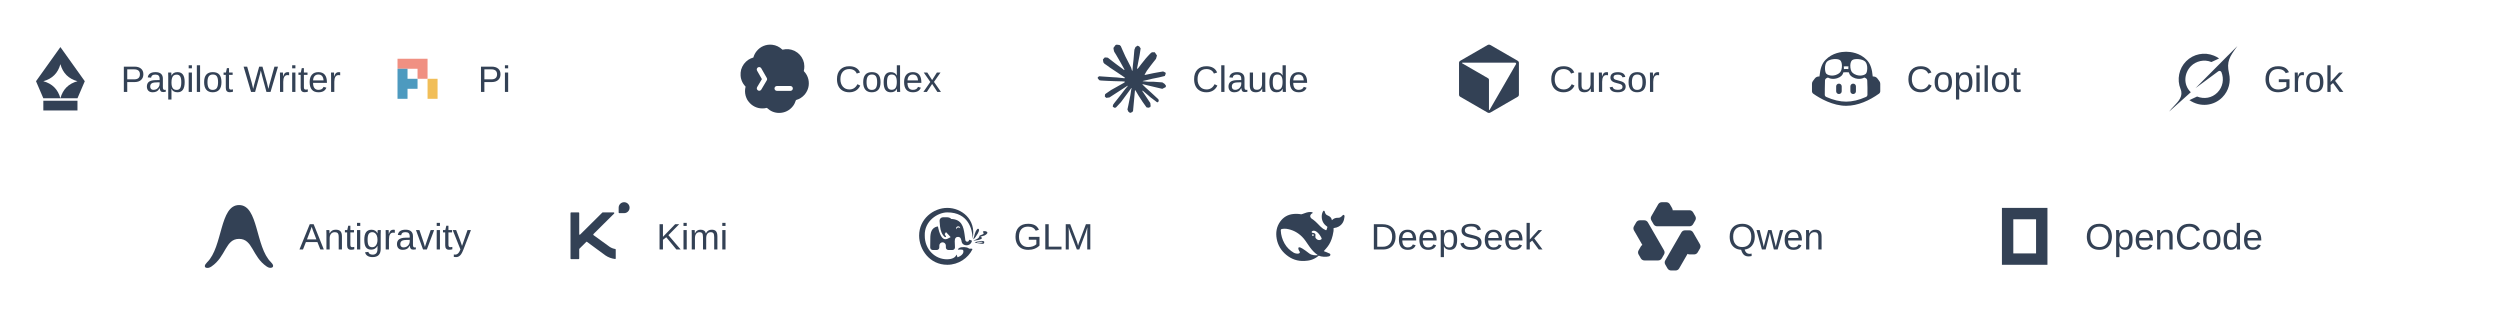
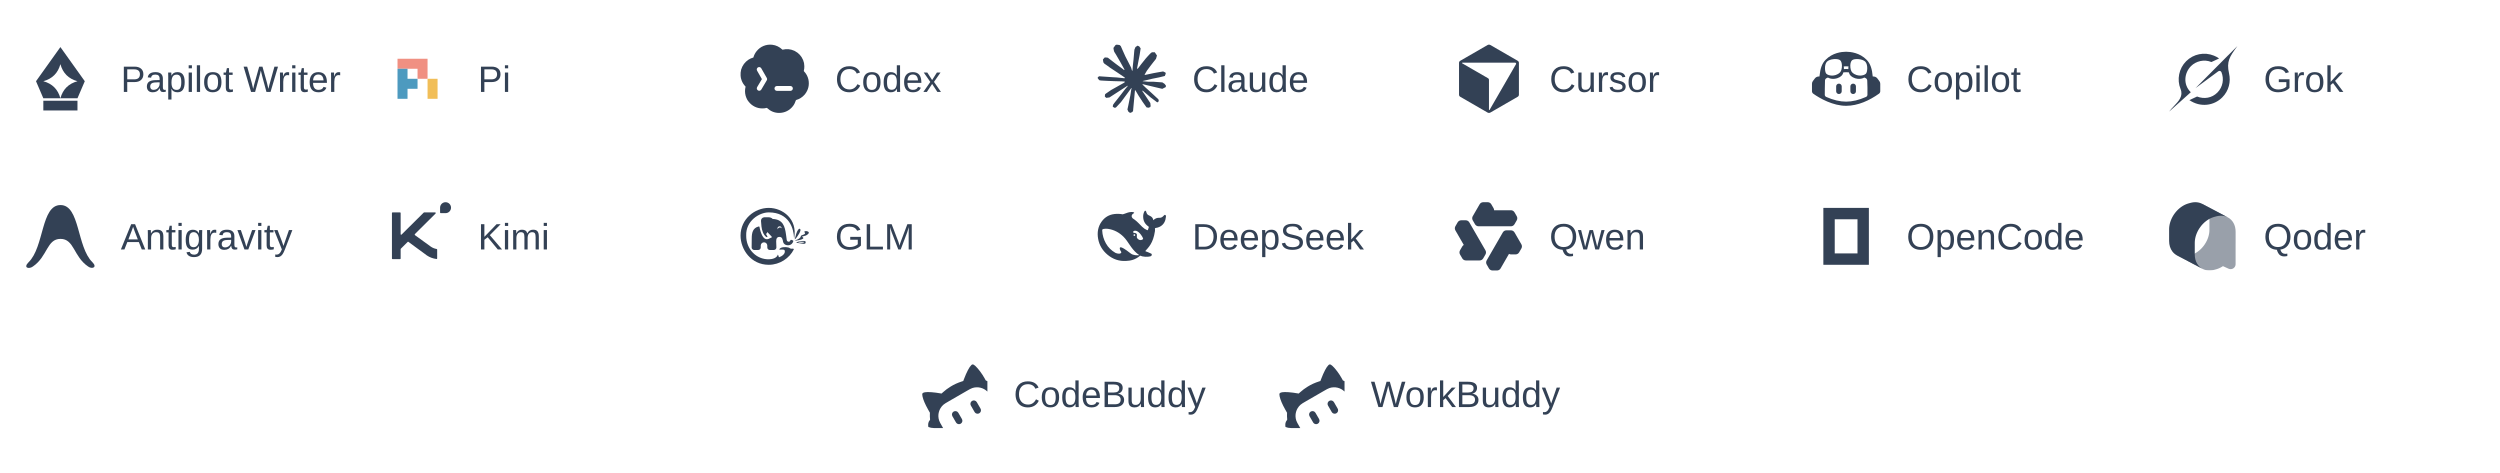
- <svg xmlns="http://www.w3.org/2000/svg" width="952" height="120" viewBox="0 0 952 120" role="img" aria-labelledby="title">
+ <svg xmlns="http://www.w3.org/2000/svg" width="952" height="180" viewBox="0 0 952 180" role="img" aria-labelledby="title">
  <g transform="translate(10 0)">
    <svg x="0" y="17" width="26" height="26" viewBox="8 4 48 56" fill="#334155" color="#334155" fill-rule="evenodd">
      <path fill-rule="evenodd" d="M32 6L52 34L46 48H18L12 34Z M32 20Q35 31 46 34Q35 37 32 48Q29 37 18 34Q29 31 32 20Z M18 50H46V58H18Z" />
    </svg>
    <text x="36" y="35" fill="#334155" font-family="-apple-system,BlinkMacSystemFont,Segoe UI,Arial,sans-serif" font-size="14" font-weight="500">Papilot Writer</text>
  </g>
  <g transform="translate(146 0)">
    <svg x="0" y="17" width="26" height="26" viewBox="0 0 800 800" fill="#334155" color="#334155" fill-rule="evenodd">
      <path fill="#F09082" d="M165.29 165.29H517.36V400H400V282.65H165.29Z" />
      <path fill="#4D9ABF" d="M165.29 282.65H282.65V400H400V517.36H282.65V634.72H165.29Z" />
      <path fill="#F1BE58" d="M517.36 400H634.72V634.72H517.36Z" />
    </svg>
    <text x="36" y="35" fill="#334155" font-family="-apple-system,BlinkMacSystemFont,Segoe UI,Arial,sans-serif" font-size="14" font-weight="500">Pi</text>
  </g>
  <g transform="translate(282 0)">
    <svg x="0" y="17" width="26" height="26" viewBox="0 0 24 24" fill="#334155" color="#334155" fill-rule="evenodd">
      <path clip-rule="evenodd" d="M8.086.457a6.105 6.105 0 013.046-.415c1.333.153 2.521.72 3.564 1.7a.117.117 0 00.107.029c1.408-.346 2.762-.224 4.061.366l.063.03.154.076c1.357.703 2.33 1.77 2.918 3.198.278.679.418 1.388.421 2.126a5.655 5.655 0 01-.18 1.631.167.167 0 00.04.155 5.982 5.982 0 011.578 2.891c.385 1.901-.01 3.615-1.183 5.14l-.182.22a6.063 6.063 0 01-2.934 1.851.162.162 0 00-.108.102c-.255.736-.511 1.364-.987 1.992-1.199 1.582-2.962 2.462-4.948 2.451-1.583-.008-2.986-.587-4.21-1.736a.145.145 0 00-.14-.032c-.518.167-1.04.191-1.604.185a5.924 5.924 0 01-2.595-.622 6.058 6.058 0 01-2.146-1.781c-.203-.269-.404-.522-.551-.821a7.74 7.74 0 01-.495-1.283 6.11 6.11 0 01-.017-3.064.166.166 0 00.008-.074.115.115 0 00-.037-.064 5.958 5.958 0 01-1.38-2.202 5.196 5.196 0 01-.333-1.589 6.915 6.915 0 01.188-2.132c.45-1.484 1.309-2.648 2.577-3.493.282-.188.55-.334.802-.438.286-.12.573-.22.861-.304a.129.129 0 00.087-.087A6.016 6.016 0 015.635 2.31C6.315 1.464 7.132.846 8.086.457zm-.804 7.85a.848.848 0 00-1.473.842l1.694 2.965-1.688 2.848a.849.849 0 001.46.864l1.94-3.272a.849.849 0 00.007-.854l-1.94-3.393zm5.446 6.24a.849.849 0 000 1.695h4.848a.849.849 0 000-1.696h-4.848z" />
    </svg>
    <text x="36" y="35" fill="#334155" font-family="-apple-system,BlinkMacSystemFont,Segoe UI,Arial,sans-serif" font-size="14" font-weight="500">Codex</text>
  </g>
  <g transform="translate(418 0)">
    <svg x="0" y="17" width="26" height="26" viewBox="0 0 24 24" fill="#334155" color="#334155" fill-rule="evenodd">
      <path d="M4.709 15.955l4.72-2.647.08-.23-.08-.128H9.2l-.79-.048-2.698-.073-2.339-.097-2.266-.122-.571-.121L0 11.784l.055-.352.48-.321.686.06 1.52.103 2.278.158 1.652.097 2.449.255h.389l.055-.157-.134-.098-.103-.097-2.358-1.596-2.552-1.688-1.336-.972-.724-.491-.364-.462-.158-1.008.656-.722.881.06.225.061.893.686 1.908 1.476 2.491 1.833.365.304.145-.103.019-.073-.164-.274-1.355-2.446-1.446-2.49-.644-1.032-.17-.619a2.97 2.97 0 01-.104-.729L6.283.134 6.696 0l.996.134.42.364.62 1.414 1.002 2.229 1.555 3.03.456.898.243.832.091.255h.158V9.01l.128-1.706.237-2.095.23-2.695.08-.76.376-.91.747-.492.584.28.48.685-.067.444-.286 1.851-.559 2.903-.364 1.942h.212l.243-.242.985-1.306 1.652-2.064.73-.82.85-.904.547-.431h1.033l.76 1.129-.34 1.166-1.064 1.347-.881 1.142-1.264 1.7-.79 1.36.073.11.188-.02 2.856-.606 1.543-.28 1.841-.315.833.388.091.395-.328.807-1.969.486-2.309.462-3.439.813-.042.03.049.061 1.549.146.662.036h1.622l3.02.225.79.522.474.638-.079.485-1.215.62-1.64-.389-3.829-.91-1.312-.329h-.182v.11l1.093 1.068 2.006 1.81 2.509 2.33.127.578-.322.455-.34-.049-2.205-1.657-.851-.747-1.926-1.62h-.128v.17l.444.649 2.345 3.521.122 1.08-.17.353-.608.213-.668-.122-1.374-1.925-1.415-2.167-1.143-1.943-.14.08-.674 7.254-.316.37-.729.28-.607-.461-.322-.747.322-1.476.389-1.924.315-1.53.286-1.9.17-.632-.012-.042-.14.018-1.434 1.967-2.18 2.945-1.726 1.845-.414.164-.717-.37.067-.662.401-.589 2.388-3.036 1.44-1.882.93-1.086-.006-.158h-.055L4.132 18.56l-1.13.146-.487-.456.061-.746.231-.243 1.908-1.312-.006.006z" />
    </svg>
    <text x="36" y="35" fill="#334155" font-family="-apple-system,BlinkMacSystemFont,Segoe UI,Arial,sans-serif" font-size="14" font-weight="500">Claude</text>
  </g>
  <g transform="translate(554 0)">
    <svg x="0" y="17" width="26" height="26" viewBox="0 0 24 24" fill="#334155" color="#334155" fill-rule="evenodd">
      <path d="M22.106 5.68L12.5.135a.998.998 0 00-.998 0L1.893 5.68a.84.84 0 00-.419.726v11.186c0 .3.16.577.42.727l9.607 5.547a.999.999 0 00.998 0l9.608-5.547a.84.84 0 00.42-.727V6.407a.84.84 0 00-.42-.726zm-.603 1.176L12.228 22.92c-.063.108-.228.064-.228-.061V12.34a.59.59 0 00-.295-.51l-9.11-5.26c-.107-.062-.063-.228.062-.228h18.55c.264 0 .428.286.296.514z" />
    </svg>
    <text x="36" y="35" fill="#334155" font-family="-apple-system,BlinkMacSystemFont,Segoe UI,Arial,sans-serif" font-size="14" font-weight="500">Cursor</text>
  </g>
  <g transform="translate(690 0)">
    <svg x="0" y="17" width="26" height="26" viewBox="0 0 24 24" fill="#334155" color="#334155" fill-rule="evenodd">
      <path d="M19.245 5.364c1.322 1.36 1.877 3.216 2.11 5.817.622 0 1.2.135 1.592.654l.73.964c.21.278.323.61.323.955v2.62c0 .339-.173.669-.453.868C20.239 19.602 16.157 21.5 12 21.5c-4.6 0-9.205-2.583-11.547-4.258-.28-.2-.452-.53-.453-.868v-2.62c0-.345.113-.679.321-.956l.73-.963c.392-.517.974-.654 1.593-.654l.029-.297c.25-2.446.81-4.213 2.082-5.52 2.461-2.54 5.71-2.851 7.146-2.864h.198c1.436.013 4.685.323 7.146 2.864zm-7.244 4.328c-.284 0-.613.016-.962.05-.123.447-.305.85-.57 1.108-1.05 1.023-2.316 1.18-2.994 1.18-.638 0-1.306-.13-1.851-.464-.516.165-1.012.403-1.044.996a65.882 65.882 0 00-.063 2.884l-.002.48c-.002.563-.005 1.126-.013 1.69.002.326.204.63.51.765 2.482 1.102 4.83 1.657 6.99 1.657 2.156 0 4.504-.555 6.985-1.657a.854.854 0 00.51-.766c.03-1.682.006-3.372-.076-5.053-.031-.596-.528-.83-1.046-.996-.546.333-1.212.464-1.85.464-.677 0-1.942-.157-2.993-1.18-.266-.258-.447-.661-.57-1.108-.32-.032-.64-.049-.96-.05zm-2.525 4.013c.539 0 .976.426.976.95v1.753c0 .525-.437.95-.976.95a.964.964 0 01-.976-.95v-1.752c0-.525.437-.951.976-.951zm5 0c.539 0 .976.426.976.95v1.753c0 .525-.437.95-.976.95a.964.964 0 01-.976-.95v-1.752c0-.525.437-.951.976-.951zM7.635 5.087c-1.05.102-1.935.438-2.385.906-.975 1.037-.765 3.668-.21 4.224.405.394 1.17.657 1.995.657h.09c.649-.013 1.785-.176 2.73-1.11.435-.41.705-1.433.675-2.47-.03-.834-.27-1.52-.63-1.813-.39-.336-1.275-.482-2.265-.394zm6.465.394c-.36.292-.6.98-.63 1.813-.03 1.037.24 2.06.675 2.47.968.957 2.136 1.104 2.776 1.11h.044c.825 0 1.59-.263 1.995-.657.555-.556.765-3.187-.21-4.224-.45-.468-1.335-.804-2.385-.906-.99-.088-1.875.058-2.265.394zM12 7.615c-.24 0-.525.015-.84.044.03.16.045.336.06.526l-.001.159a2.94 2.94 0 01-.014.25c.225-.022.425-.027.612-.028h.366c.187 0 .387.006.612.028-.015-.146-.015-.277-.015-.409.015-.19.03-.365.06-.526a9.29 9.29 0 00-.84-.044z" />
    </svg>
    <text x="36" y="35" fill="#334155" font-family="-apple-system,BlinkMacSystemFont,Segoe UI,Arial,sans-serif" font-size="14" font-weight="500">Copilot</text>
  </g>
  <g transform="translate(826 0)">
    <svg x="0" y="17" width="26" height="26" viewBox="0 0 24 24" fill="#334155" color="#334155" fill-rule="evenodd">
      <path d="M9.27 15.29l7.978-5.897c.391-.29.95-.177 1.137.272.98 2.369.542 5.215-1.41 7.169-1.951 1.954-4.667 2.382-7.149 1.406l-2.711 1.257c3.889 2.661 8.611 2.003 11.562-.953 2.341-2.344 3.066-5.539 2.388-8.42l.006.007c-.983-4.232.242-5.924 2.75-9.383.06-.082.12-.164.179-.248l-3.301 3.305v-.01L9.267 15.292M7.623 16.723c-2.792-2.67-2.31-6.801.071-9.184 1.761-1.763 4.647-2.483 7.166-1.425l2.705-1.25a7.808 7.808 0 00-1.829-1A8.975 8.975 0 005.984 5.83c-2.533 2.536-3.33 6.436-1.962 9.764 1.022 2.487-.653 4.246-2.34 6.022-.599.63-1.199 1.259-1.682 1.925l7.62-6.815" />
    </svg>
    <text x="36" y="35" fill="#334155" font-family="-apple-system,BlinkMacSystemFont,Segoe UI,Arial,sans-serif" font-size="14" font-weight="500">Grok</text>
  </g>
-   <g transform="translate(78 60)">
+   <g transform="translate(10 60)">
    <svg x="0" y="17" width="26" height="26" viewBox="0 0 24 24" fill="#334155" color="#334155" fill-rule="evenodd">
      <path d="M21.751 22.607c1.34 1.005 3.35.335 1.508-1.508C17.73 15.74 18.904 1 12.037 1 5.17 1 6.342 15.74.815 21.1c-2.01 2.009.167 2.511 1.507 1.506 5.192-3.517 4.857-9.714 9.715-9.714 4.857 0 4.522 6.197 9.714 9.715z" />
    </svg>
    <text x="36" y="35" fill="#334155" font-family="-apple-system,BlinkMacSystemFont,Segoe UI,Arial,sans-serif" font-size="14" font-weight="500">Antigravity</text>
  </g>
-   <g transform="translate(214 60)">
+   <g transform="translate(146 60)">
    <svg x="0" y="17" width="26" height="26" viewBox="0 0 24 24" fill="#334155" color="#334155" fill-rule="evenodd">
      <path d="M21.846 0a1.923 1.923 0 110 3.846H20.15a.226.226 0 01-.227-.226V1.923C19.923.861 20.784 0 21.846 0z" />
      <path d="M11.065 11.199l7.257-7.2c.137-.136.06-.41-.116-.41H14.3a.164.164 0 00-.117.051l-7.82 7.756c-.122.12-.302.013-.302-.179V3.82c0-.127-.083-.23-.185-.23H3.186c-.103 0-.186.103-.186.23V19.77c0 .128.083.23.186.23h2.69c.103 0 .186-.102.186-.23v-3.25c0-.069.025-.135.069-.178l2.424-2.406a.158.158 0 01.205-.023l6.484 4.772a7.677 7.677 0 003.453 1.283c.108.012.2-.095.2-.23v-3.06c0-.117-.07-.212-.164-.227a5.028 5.028 0 01-2.027-.807l-5.613-4.064c-.117-.078-.132-.279-.028-.381z" />
    </svg>
    <text x="36" y="35" fill="#334155" font-family="-apple-system,BlinkMacSystemFont,Segoe UI,Arial,sans-serif" font-size="14" font-weight="500">Kimi</text>
  </g>
-   <g transform="translate(350 60)">
+   <g transform="translate(282 60)">
    <svg x="0" y="17" width="26" height="26" viewBox="0 0 24 24" fill="#334155" color="#334155" fill-rule="evenodd">
      <path d="M9.917 2c4.906 0 10.178 3.947 8.93 10.58-.014.07-.037.14-.057.21l-.003-.277c-.083-3-1.534-8.934-8.87-8.934-3.393 0-8.137 3.054-7.93 8.158-.04 4.778 3.555 8.4 7.95 8.332l.073-.001c1.2-.033 2.763-.429 3.1-1.657.063-.031.26.534.268.598.048.256.112.369.192.34.981-.348 2.286-1.222 1.952-2.38-.176-.61-1.775-.147-1.921-.347.418-.979 2.234-.926 3.153-.716.443.102.657.38 1.012.442.29.052.981-.2.96.242C17.226 19.632 13.833 22 9.918 22 3.654 22 0 16.574 0 11.737 0 5.947 4.959 2 9.917 2zM9.9 5.3c.484 0 1.125.225 1.38.585 3.669.145 4.313 2.686 4.694 5.444.255 1.838.315 2.3.182 1.387l.083.59c.068.448.554.737.982.516.144-.075.254-.231.328-.47a.2.2 0 01.258-.13l.625.22a.2.2 0 01.124.238 2.172 2.172 0 01-.51.92c-.878.917-2.757.664-3.08-.62-.14-.554-.055-.626-.345-1.242-.292-.621-1.238-.709-1.69-.295-.345.315-.407.805-.406 1.282L12.6 15.9a.9.9 0 01-.9.9h-1.4a.9.9 0 01-.9-.9v-.65a1.15 1.15 0 10-2.3 0v.65a.9.9 0 01-.9.9H4.8a.9.9 0 01-.9-.9l.035-3.239c.012-1.884.356-3.658 2.47-4.134.2-.045.252.13.29.342.025.154.043.252.053.294.701 3.058 1.75 4.299 3.144 3.722l.66-.331.254-.13c.158-.082.25-.131.276-.15.012-.01-.165-.206-.407-.464l-1.012-1.067a8.925 8.925 0 01-.199-.216c-.047-.034-.116.068-.208.306-.074.157-.251.252-.272.326-.013.058.108.298.362.72.164.288.22.508-.31.343-1.04-.8-1.518-2.273-1.684-3.725-.004-.035-.162-1.913-.162-1.913a1.2 1.2 0 011.113-1.281L9.9 5.3zm12.994 8.68c.037.697-.403.704-1.213.591l-1.783-.276c-.265-.053-.385-.099-.313-.147.47-.315 3.268-.93 3.31-.168zm-.915-.083l-.926.042c-.85.077-1.452.24.338.336l.103.003c.815.012 1.264-.359.485-.381zm1.667-3.601h.01c.79.398.067 1.03-.65 1.393-.14.07-.491.176-1.052.315-.241.04-.457.092-.333.16l.01.005c1.952.958-3.123 1.534-2.495 1.285l.38-.148c.68-.266 1.614-.682 1.666-1.337.038-.48 1.253-.442 1.493-.968.048-.106 0-.236-.144-.389-.05-.047-.094-.094-.107-.148-.073-.305.7-.431 1.222-.168zm-2.568-.474c-.135 1.198-2.479 4.192-1.949 2.863l.017-.042c.298-.717.376-2.221 1.337-3.221.25-.26.636.035.595.4zm-7.976-.253c.02-.694 1.002-.968 1.346-.347.01-1.274-1.941-.768-1.346.347z" />
    </svg>
    <text x="36" y="35" fill="#334155" font-family="-apple-system,BlinkMacSystemFont,Segoe UI,Arial,sans-serif" font-size="14" font-weight="500">GLM</text>
  </g>
-   <g transform="translate(486 60)">
+   <g transform="translate(418 60)">
    <svg x="0" y="17" width="26" height="26" viewBox="0 0 24 24" fill="#334155" color="#334155" fill-rule="evenodd">
      <path d="M23.748 4.482c-.254-.124-.364.113-.512.234-.051.039-.094.09-.137.136-.372.397-.806.657-1.373.626-.829-.046-1.537.214-2.163.848-.133-.782-.575-1.248-1.247-1.548-.352-.156-.708-.311-.955-.65-.172-.241-.219-.51-.305-.774-.055-.16-.11-.323-.293-.35-.2-.031-.278.136-.356.276-.313.572-.434 1.202-.422 1.84.027 1.436.633 2.58 1.838 3.393.137.093.172.187.129.323-.082.28-.18.552-.266.833-.055.179-.137.217-.329.14a5.526 5.526 0 01-1.736-1.18c-.857-.828-1.631-1.742-2.597-2.458a11.365 11.365 0 00-.689-.471c-.985-.957.13-1.743.388-1.836.27-.098.093-.432-.779-.428-.872.004-1.67.295-2.687.684a3.055 3.055 0 01-.465.137 9.597 9.597 0 00-2.883-.102c-1.885.21-3.39 1.102-4.497 2.623C.082 8.606-.231 10.684.152 12.85c.403 2.284 1.569 4.175 3.36 5.653 1.858 1.533 3.997 2.284 6.438 2.14 1.482-.085 3.133-.284 4.994-1.86.47.234.962.327 1.78.397.63.059 1.236-.03 1.705-.128.735-.156.684-.837.419-.961-2.155-1.004-1.682-.595-2.113-.926 1.096-1.296 2.746-2.642 3.392-7.003.05-.347.007-.565 0-.845-.004-.17.035-.237.23-.256a4.173 4.173 0 001.545-.475c1.396-.763 1.96-2.015 2.093-3.517.02-.23-.004-.467-.247-.588zM11.581 18c-2.089-1.642-3.102-2.183-3.52-2.16-.392.024-.321.471-.235.763.09.288.207.486.371.739.114.167.192.416-.113.603-.673.416-1.842-.14-1.897-.167-1.361-.802-2.5-1.86-3.301-3.307-.774-1.393-1.224-2.887-1.298-4.482-.02-.386.093-.522.477-.592a4.696 4.696 0 011.529-.039c2.132.312 3.946 1.265 5.468 2.774.868.86 1.525 1.887 2.202 2.891.72 1.066 1.494 2.082 2.48 2.914.348.292.625.514.891.677-.802.09-2.14.11-3.054-.614zm1-6.44a.306.306 0 01.415-.287.302.302 0 01.2.288.306.306 0 01-.31.307.303.303 0 01-.304-.308zm3.11 1.596c-.2.081-.399.151-.59.16a1.245 1.245 0 01-.798-.254c-.274-.23-.47-.358-.552-.758a1.73 1.73 0 01.016-.588c.07-.327-.008-.537-.239-.727-.187-.156-.426-.199-.688-.199a.559.559 0 01-.254-.078c-.11-.054-.2-.19-.114-.358.028-.054.16-.186.192-.21.356-.202.767-.136 1.146.016.352.144.618.408 1.001.782.391.451.462.576.685.914.176.265.336.537.445.848.067.195-.019.354-.25.452z" />
    </svg>
    <text x="36" y="35" fill="#334155" font-family="-apple-system,BlinkMacSystemFont,Segoe UI,Arial,sans-serif" font-size="14" font-weight="500">DeepSeek</text>
  </g>
-   <g transform="translate(622 60)">
+   <g transform="translate(554 60)">
    <svg x="0" y="17" width="26" height="26" viewBox="0 0 24 24" fill="#334155" color="#334155" fill-rule="evenodd">
      <path d="M19.713 2.825h-5.907c0-.251-.066-.503-.196-.728L12.819.728A1.46 1.46 0 0 0 11.559 0h-1.58c-.52 0-1 .275-1.26.728l-2.42 4.19a1.45 1.45 0 0 0 0 1.453l.791 1.37c.26.448.74.727 1.26.727h11.36c.52 0 1-.275 1.26-.728l.79-1.37a1.45 1.45 0 0 0 0-1.451l-.79-1.37a1.46 1.46 0 0 0-1.26-.728zM.195 9.905l2.951 5.115a1.46 1.46 0 0 0-.531.531l-.791 1.37a1.45 1.45 0 0 0 0 1.452l.79 1.37c.26.448.74.727 1.26.727h4.84c.52 0 1-.275 1.26-.728l.79-1.37a1.45 1.45 0 0 0 0-1.451L5.086 7.083a1.46 1.46 0 0 0-1.26-.728h-1.58c-.52 0-1 .276-1.26.728l-.79 1.37a1.45 1.45 0 0 0 0 1.452m15.888 13.367 2.951-5.115c.217.125.469.196.728.196h1.582c.52 0 1-.275 1.26-.728l.79-1.37a1.45 1.45 0 0 0 0-1.451l-2.42-4.191a1.46 1.46 0 0 0-1.259-.728h-1.582c-.52 0-1 .276-1.259.728l-5.678 9.838a1.45 1.45 0 0 0 0 1.452l.79 1.37c.26.448.74.727 1.26.727h1.582c.52 0 1-.275 1.26-.728z" />
    </svg>
    <text x="36" y="35" fill="#334155" font-family="-apple-system,BlinkMacSystemFont,Segoe UI,Arial,sans-serif" font-size="14" font-weight="500">Qwen</text>
  </g>
-   <g transform="translate(758 60)">
+   <g transform="translate(690 60)">
    <svg x="0" y="17" width="26" height="26" viewBox="0 0 24 24" fill="#334155" color="#334155" fill-rule="evenodd">
      <path d="M16 6H8v12h8V6zm4 16H4V2h16v20z" />
    </svg>
    <text x="36" y="35" fill="#334155" font-family="-apple-system,BlinkMacSystemFont,Segoe UI,Arial,sans-serif" font-size="14" font-weight="500">OpenCode</text>
  </g>
+   <g transform="translate(826 60)">
+     <svg x="0" y="17" width="26" height="26" viewBox="0 0 24 24" fill="#334155" color="#334155" fill-rule="evenodd">
+       <path d="M23.376 14.458v-4.056c0-2.304-1.003-4.154-2.748-5.075L11.612.574l-.046.086-.045.086c1.68.886 2.644 2.673 2.644 4.902v4.056a7.928 7.928 0 01-.014.454l-.005.061c-.005.081-.01.164-.018.245a4.897 4.897 0 01-.011.1l-.01.076c-.008.068-.015.135-.025.203l-.018.113-.01.058a9.99 9.99 0 01-.098.513l-.007.03a7.209 7.209 0 01-.074.294l-.024.086c-.027.099-.056.197-.087.296l-.027.085a9.592 9.592 0 01-.111.323l-.033.085-.018.046c-.032.082-.064.166-.098.248-.019.048-.04.096-.061.145l-.007.017a6 6 0 01-.084.187c-.024.056-.05.11-.077.165-.03.061-.058.122-.089.182a9.423 9.423 0 01-.176.332c-.03.056-.062.111-.094.167-.031.053-.062.108-.095.16-.033.055-.066.11-.101.164-.033.053-.065.104-.1.155-.034.055-.07.107-.111.169l-.099.144a15.193 15.193 0 01-.34.457c-.04.05-.08.102-.121.151l-.107.128-.007.008a6.987 6.987 0 01-.262.298l-.149.16-.116.12a9.562 9.562 0 01-.204.198l-.03.03-.072.069a9.05 9.05 0 01-.263.235l-.025.022-.029.026-.042.035a11.7 11.7 0 01-.22.18l-.07.055-.018.013a8.904 8.904 0 01-.194.146c-.029.02-.057.042-.086.063a7.7 7.7 0 01-.22.152l-.057.04a8.865 8.865 0 01-.293.185l-.062.037a10.424 10.424 0 01-.307.173l-.037.02-.196.103-.108.052-.012.006a6.196 6.196 0 01-.315.143c-.065.028-.13.054-.196.08l-.035.014-.086.034c-.07.026-.143.05-.215.075l-.039.014-.064.023a8.056 8.056 0 01-.323.097l-.63.173a7.285 7.285 0 01-.33.08l-.07.015c-.053.012-.104.023-.157.032l-.065.011-.085.015a2.332 2.332 0 01-.194.027l-.085.01a4.715 4.715 0 01-.16.018l-.034.003a4.861 4.861 0 01-.246.016h-.033a2.714 2.714 0 01-.155.005h-.106a3.384 3.384 0 01-.225-.007H4.86l-.15-.012-.066-.006a5.586 5.586 0 01-.187-.02l-.04-.005a5.14 5.14 0 01-.219-.035l-.054-.01a6.943 6.943 0 01-.347-.082l-.03-.008-.038-.01a5.034 5.034 0 01-.269-.086l-.063-.023a4.216 4.216 0 01-.188-.073l-.071-.031-.016-.007a4.959 4.959 0 01-.16-.074l-.026-.013a.164.164 0 00-.014-.007l-.671-.351.486.486h.016l8.995 4.742.093.048.03.014.02.01c.056.026.111.052.169.076l.016.008.073.032.195.076.022.008a.718.718 0 01.03.012l.014.004a4.693 4.693 0 00.323.1l.027.007c.073.02.147.038.22.055l.018.004.027.006.066.013.088.016c.075.014.15.026.226.038l.042.004c.064.009.128.016.193.022l.126.012.06.003.05.002.098.005c.046.002.094.002.14.003h.12c.05 0 .1-.002.161-.005h.033l.07-.004a6.17 6.17 0 00.184-.014l.033-.003a.753.753 0 00.058-.005l.108-.012.081-.01.08-.01.129-.021.082-.014.071-.012c.054-.01.107-.021.16-.033l.066-.013.059-.013c.096-.022.192-.046.287-.073l.63-.172a7.354 7.354 0 00.397-.122l.04-.015c.075-.025.149-.051.222-.078.032-.011.062-.024.093-.037l.03-.012c.067-.027.135-.054.2-.082l.128-.056.195-.09.021-.01.102-.05c.068-.034.135-.069.202-.105l.037-.02.073-.038c.08-.044.16-.092.24-.139l.026-.015a8.086 8.086 0 00.322-.2l.065-.045 1.98.902a1.748 1.748 0 002.472-1.59v-7.33l.004.004z" opacity=".5" />
+       <path d="M11.617.576a3.904 3.904 0 00-.093-.047c-.016-.009-.033-.016-.05-.024a5.854 5.854 0 00-.166-.077l-.09-.04a4.094 4.094 0 00-.194-.074c-.017-.006-.035-.015-.053-.02l-.013-.005a5.18 5.18 0 00-.277-.088l-.07-.019a4.034 4.034 0 00-.219-.053c-.015-.003-.03-.008-.044-.012L10.253.1l-.057-.011a5.177 5.177 0 00-.225-.036L9.928.047a5.972 5.972 0 00-.191-.022L9.669.02a1.33 1.33 0 00-.058-.005L9.515.009a4.058 4.058 0 00-.111-.005C9.354 0 9.304 0 9.254 0h-.109c-.052 0-.106.004-.16.004L8.884.01A5.32 5.32 0 008.7.022l-.083.006h-.008c-.05.005-.1.013-.15.019l-.12.014c-.056.008-.112.018-.169.028-.037.006-.074.011-.11.018a7.054 7.054 0 00-.572.133l-.63.172c-.111.031-.22.064-.33.1-.037.011-.072.025-.108.037a12.91 12.91 0 00-.345.126c-.067.027-.133.054-.2.083l-.128.055a11.916 11.916 0 00-.318.15 7.376 7.376 0 00-.311.163c-.082.045-.16.092-.24.14a9.424 9.424 0 00-.35.218l-.016.01-.06.04a9.242 9.242 0 00-.51.37 12.54 12.54 0 00-.315.254l-.043.034-.01.007-.045.041c-.09.078-.18.158-.268.24l-.106.101c-.07.067-.139.135-.207.204l-.056.054-.063.067-.153.164-.12.133-.148.17c-.024.03-.049.057-.073.086l-.043.053a5.96 5.96 0 00-.123.155l-.118.151c-.04.053-.08.106-.118.16l-.075.101-.038.056-.107.155-.11.164a9.91 9.91 0 00-.168.265c-.012.02-.023.043-.037.063a12.43 12.43 0 00-.192.335l-.09.168c-.019.034-.04.07-.057.105-.011.022-.02.043-.032.065l-.092.188-.08.167a19.15 19.15 0 00-.083.192c-.017.038-.035.076-.05.115-.008.016-.014.034-.021.051-.035.083-.067.167-.1.253l-.051.134c-.04.11-.077.22-.113.33l-.02.057c0 .002 0 .005-.002.007l-.008.026c-.032.1-.06.2-.09.301l-.023.089c-.027.1-.052.2-.075.301l-.007.03a7.63 7.63 0 00-.057.267l-.008.048c-.015.074-.026.148-.038.223L.082 8.4c-.011.078-.02.156-.029.234-.006.051-.013.103-.017.154a6.57 6.57 0 00-.02.26c-.003.044-.007.086-.009.13-.004.128-.007.257-.007.386v4.056c0 1.478.42 2.741 1.138 3.692A4.75 4.75 0 002.73 18.67l9.015 4.753c-1.656-.874-2.728-2.685-2.73-5.051v-4.056c0-.13.004-.26.01-.39.002-.043.006-.085.01-.128.005-.088.01-.174.019-.261l.017-.155c.01-.077.018-.155.029-.234l.026-.164c.013-.074.025-.15.039-.223.02-.105.04-.21.064-.313l.008-.031c.023-.1.048-.201.075-.301l.023-.088c.028-.1.058-.202.09-.302l.008-.025.021-.063c.036-.11.073-.22.113-.33l.052-.134c.031-.085.065-.169.1-.253.022-.056.047-.111.07-.166a13.856 13.856 0 01.164-.358c.03-.063.06-.126.092-.188l.088-.172a9.22 9.22 0 01.187-.338l.096-.164c.034-.057.069-.112.104-.168l.1-.159a10.49 10.49 0 01.567-.786l.123-.155.116-.139c.05-.057.098-.115.148-.171a14.092 14.092 0 01.272-.297 9.706 9.706 0 01.432-.425c.088-.083.177-.163.268-.241l.054-.048a10.08 10.08 0 01.553-.435l.092-.068c.075-.053.15-.105.226-.156.019-.013.038-.028.06-.04a9.18 9.18 0 01.362-.227c.08-.047.16-.094.241-.139l.11-.058a7.643 7.643 0 01.521-.256l.126-.056a7.509 7.509 0 01.546-.208l.107-.037c.11-.036.22-.069.33-.1l.63-.172c.095-.026.191-.05.287-.072l.097-.02c.062-.014.125-.029.187-.04l.114-.018c.055-.01.11-.02.166-.028.04-.006.08-.01.12-.014.053-.007.105-.014.157-.019l.083-.006c.061-.005.123-.01.184-.013.034-.003.067-.003.101-.004l.16-.006h.11a3.187 3.187 0 01.261.008l.153.01.067.007c.064.006.128.013.192.022l.043.005a5.232 5.232 0 01.281.047l.141.03c.073.016.146.035.218.053l.07.019c.094.026.187.055.278.087l.067.025a4.326 4.326 0 01.449.19l.143.072L11.617.576z" />
+     </svg>
+     <text x="36" y="35" fill="#334155" font-family="-apple-system,BlinkMacSystemFont,Segoe UI,Arial,sans-serif" font-size="14" font-weight="500">Qoder</text>
+   </g>
+   <g transform="translate(350 120)">
+     <svg x="0" y="17" width="26" height="26" viewBox="0 0 24 24" fill="#334155" color="#334155" fill-rule="evenodd">
+       <path d="M18.777 1.647c.28-.02.536.114.972.51 1.018.926 2.437 2.828 3.318 4.452l.34.631.482.24.11.06v3.638a5.206 5.206 0 00-5.32-1.23c-.491.166-1.021.471-2.08 1.082l-6.09 3.516c-1.057.61-1.586.916-1.975 1.259a5.208 5.208 0 00-1.493 5.572c.165.49.471 1.02 1.082 2.08l.315.543h-3.26c-.685 0-1.34-.135-1.939-.377-.169-.956-.009-1.789.469-2.335.158-.18.164-.189.13-.493a11.846 11.846 0 01-.057-1.711l.02-.444-.667-1.18C2.1 15.622 1.445 14.078 1.192 12.9c-.133-.647-.125-.934.04-1.146.1-.128.427-.261.822-.334.994-.175 3.162-.017 5.575.41l.25.043.551-.487c.915-.81 1.522-1.264 2.641-1.962 1.167-.73 2.484-1.331 3.967-1.807l.476-.152.261-.688c.937-2.471 1.896-4.293 2.58-4.9.235-.21.25-.22.422-.23z" />
+       <path d="M12.139 18.2a1.203 1.203 0 011.642.44l1.296 2.243a1.204 1.204 0 01-2.083 1.203l-1.296-2.243a1.203 1.203 0 01.44-1.644zM18.629 14.452a1.203 1.203 0 011.642.44l1.295 2.244a1.203 1.203 0 11-2.083 1.203l-1.295-2.243a1.203 1.203 0 01.44-1.644z" />
+     </svg>
+     <text x="36" y="35" fill="#334155" font-family="-apple-system,BlinkMacSystemFont,Segoe UI,Arial,sans-serif" font-size="14" font-weight="500">CodeBuddy</text>
+   </g>
+   <g transform="translate(486 120)">
+     <svg x="0" y="17" width="26" height="26" viewBox="0 0 24 24" fill="#334155" color="#334155" fill-rule="evenodd">
+       <path d="M18.777 1.647c.28-.02.536.114.972.51 1.018.926 2.437 2.828 3.318 4.452l.34.631.482.24.11.06v3.638a5.206 5.206 0 00-5.32-1.23c-.491.166-1.021.471-2.08 1.082l-6.09 3.516c-1.057.61-1.586.916-1.975 1.259a5.208 5.208 0 00-1.493 5.572c.165.49.471 1.02 1.082 2.08l.315.543h-3.26c-.685 0-1.34-.135-1.939-.377-.169-.956-.009-1.789.469-2.335.158-.18.164-.189.13-.493a11.846 11.846 0 01-.057-1.711l.02-.444-.667-1.18C2.1 15.622 1.445 14.078 1.192 12.9c-.133-.647-.125-.934.04-1.146.1-.128.427-.261.822-.334.994-.175 3.162-.017 5.575.41l.25.043.551-.487c.915-.81 1.522-1.264 2.641-1.962 1.167-.73 2.484-1.331 3.967-1.807l.476-.152.261-.688c.937-2.471 1.896-4.293 2.58-4.9.235-.21.25-.22.422-.23z" />
+       <path d="M12.139 18.2a1.203 1.203 0 011.642.44l1.296 2.243a1.204 1.204 0 01-2.083 1.203l-1.296-2.243a1.203 1.203 0 01.44-1.644zM18.629 14.452a1.203 1.203 0 011.642.44l1.295 2.244a1.203 1.203 0 11-2.083 1.203l-1.295-2.243a1.203 1.203 0 01.44-1.644z" />
+     </svg>
+     <text x="36" y="35" fill="#334155" font-family="-apple-system,BlinkMacSystemFont,Segoe UI,Arial,sans-serif" font-size="14" font-weight="500">WorkBuddy</text>
+   </g>
</svg>
